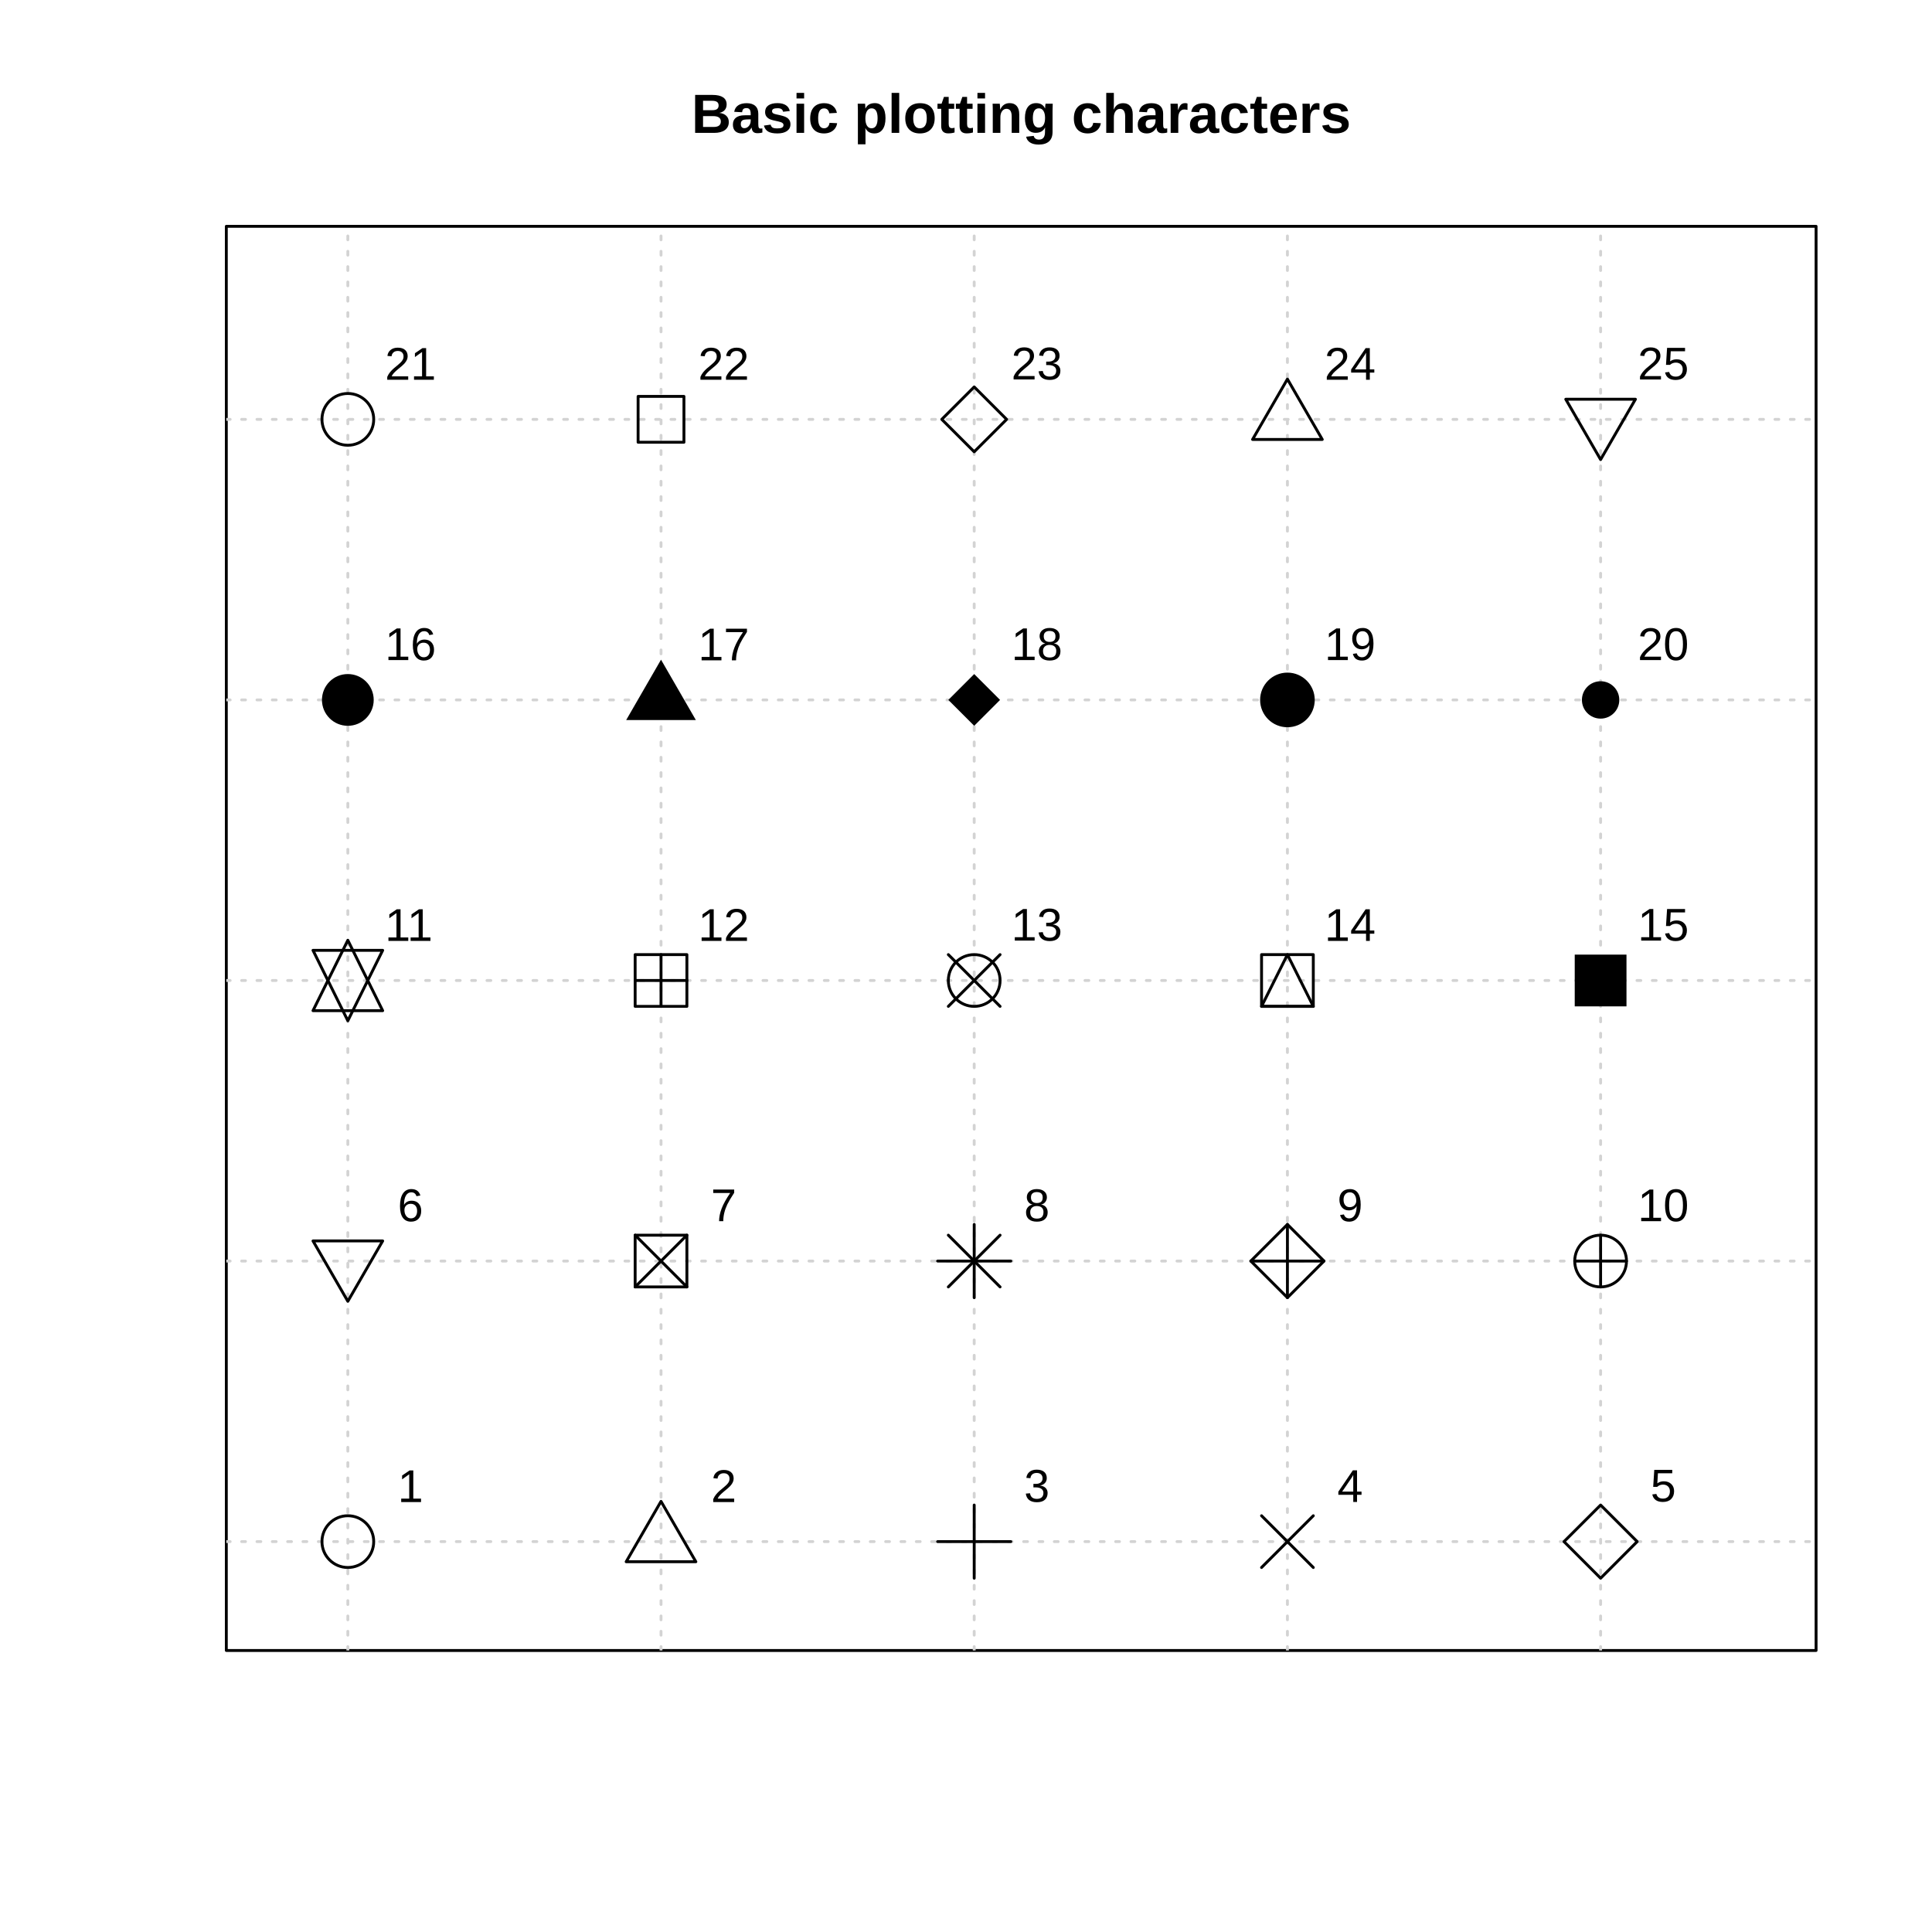
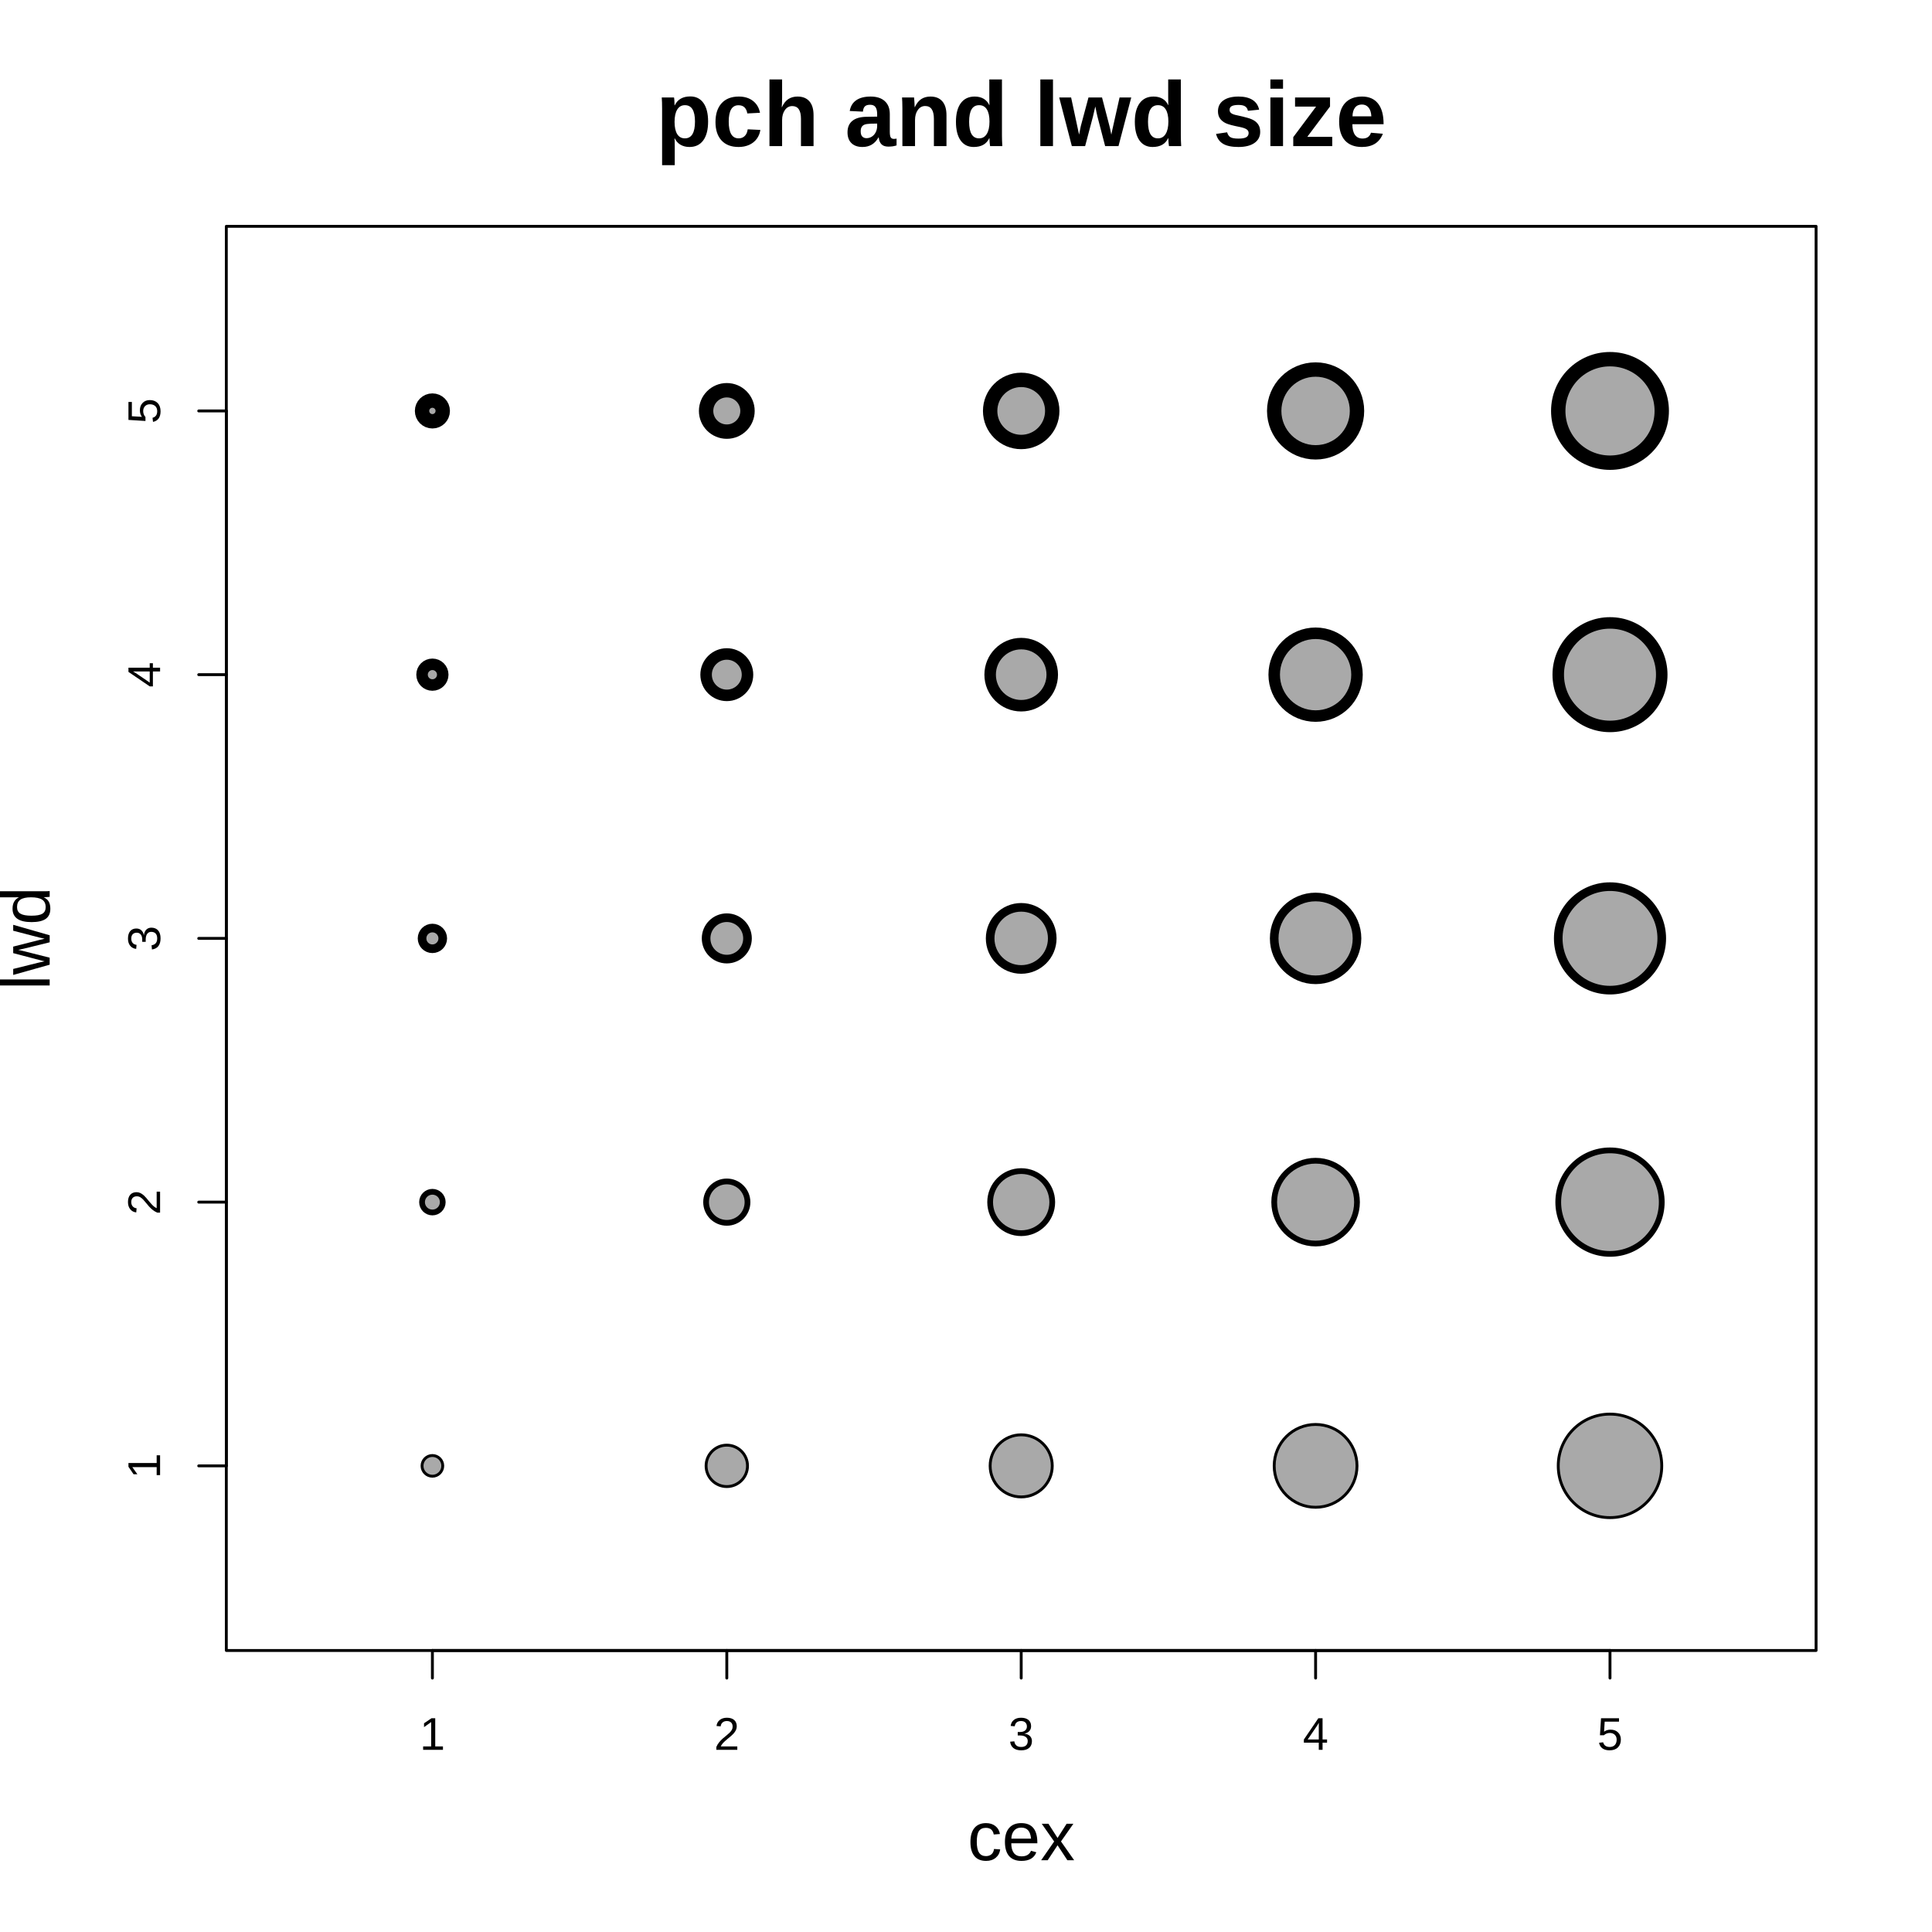
<svg xmlns="http://www.w3.org/2000/svg" viewBox="0 0 504.00 504.00">
  <defs>
    <style type="text/css">
    line, polyline, polygon, path, rect, circle {
      fill: none;
      stroke: #000000;
      stroke-linecap: round;
      stroke-linejoin: round;
      stroke-miterlimit: 10.00;
    }
  </style>
  </defs>
  <rect width="100%" height="100%" style="stroke: none; fill: #FFFFFF;" />
+   <line x1="112.80" y1="430.56" x2="420.00" y2="430.56" style="stroke-width: 0.75;" />
+   <line x1="112.80" y1="430.56" x2="112.80" y2="437.76" style="stroke-width: 0.75;" />
+   <line x1="189.60" y1="430.56" x2="189.60" y2="437.76" style="stroke-width: 0.75;" />
+   <line x1="266.40" y1="430.56" x2="266.40" y2="437.76" style="stroke-width: 0.75;" />
+   <line x1="343.20" y1="430.56" x2="343.20" y2="437.76" style="stroke-width: 0.75;" />
+   <line x1="420.00" y1="430.56" x2="420.00" y2="437.76" style="stroke-width: 0.75;" />
+   <text x="109.46" y="456.48" style="font-size: 12.00px; font-family: Arial;" textLength="6.67px" lengthAdjust="spacingAndGlyphs">1</text>
+   <text x="186.26" y="456.48" style="font-size: 12.00px; font-family: Arial;" textLength="6.67px" lengthAdjust="spacingAndGlyphs">2</text>
+   <text x="263.06" y="456.48" style="font-size: 12.00px; font-family: Arial;" textLength="6.67px" lengthAdjust="spacingAndGlyphs">3</text>
+   <text x="339.86" y="456.48" style="font-size: 12.00px; font-family: Arial;" textLength="6.67px" lengthAdjust="spacingAndGlyphs">4</text>
+   <text x="416.66" y="456.48" style="font-size: 12.00px; font-family: Arial;" textLength="6.67px" lengthAdjust="spacingAndGlyphs">5</text>
+   <line x1="59.04" y1="382.40" x2="59.04" y2="107.20" style="stroke-width: 0.75;" />
+   <line x1="59.04" y1="382.40" x2="51.84" y2="382.40" style="stroke-width: 0.75;" />
+   <line x1="59.04" y1="313.60" x2="51.84" y2="313.60" style="stroke-width: 0.75;" />
+   <line x1="59.04" y1="244.80" x2="51.84" y2="244.80" style="stroke-width: 0.75;" />
+   <line x1="59.04" y1="176.00" x2="51.84" y2="176.00" style="stroke-width: 0.75;" />
+   <line x1="59.04" y1="107.20" x2="51.84" y2="107.20" style="stroke-width: 0.75;" />
+   <text transform="translate(41.76,385.74) rotate(-90)" style="font-size: 12.00px; font-family: Arial;" textLength="6.67px" lengthAdjust="spacingAndGlyphs">1</text>
+   <text transform="translate(41.76,316.94) rotate(-90)" style="font-size: 12.00px; font-family: Arial;" textLength="6.67px" lengthAdjust="spacingAndGlyphs">2</text>
+   <text transform="translate(41.76,248.14) rotate(-90)" style="font-size: 12.00px; font-family: Arial;" textLength="6.67px" lengthAdjust="spacingAndGlyphs">3</text>
+   <text transform="translate(41.76,179.34) rotate(-90)" style="font-size: 12.00px; font-family: Arial;" textLength="6.67px" lengthAdjust="spacingAndGlyphs">4</text>
+   <text transform="translate(41.76,110.54) rotate(-90)" style="font-size: 12.00px; font-family: Arial;" textLength="6.67px" lengthAdjust="spacingAndGlyphs">5</text>
  <polyline points="59.04,430.56 473.76,430.56 473.76,59.04 59.04,59.04 59.04,430.56 " style="stroke-width: 0.75;" />
-   <text x="180.37" y="34.67" style="font-size: 14.40px; font-weight: bold; font-family: Arial;" textLength="172.05px" lengthAdjust="spacingAndGlyphs">Basic plotting characters</text>
+   <text x="171.05" y="38.11" style="font-size: 24.00px; font-weight: bold; font-family: Arial;" textLength="190.70px" lengthAdjust="spacingAndGlyphs">pch and lwd size</text>
+   <text x="252.39" y="485.28" style="font-size: 18.00px; font-family: Arial;" textLength="28.01px" lengthAdjust="spacingAndGlyphs">cex</text>
+   <text transform="translate(12.96,258.30) rotate(-90)" style="font-size: 18.00px; font-family: Arial;" textLength="27.01px" lengthAdjust="spacingAndGlyphs">lwd</text>
  <defs>
    <clipPath id="cpNTkuMDR8NDczLjc2fDQzMC41Nnw1OS4wNA==">
      <rect x="59.04" y="59.04" width="414.72" height="371.52" />
    </clipPath>
  </defs>
-   <line x1="90.74" y1="430.56" x2="90.74" y2="59.04" style="stroke-width: 0.75; stroke: #D3D3D3; stroke-dasharray: 1.00,3.00;" clip-path="url(#cpNTkuMDR8NDczLjc2fDQzMC41Nnw1OS4wNA==)" />
-   <line x1="172.44" y1="430.56" x2="172.44" y2="59.04" style="stroke-width: 0.75; stroke: #D3D3D3; stroke-dasharray: 1.00,3.00;" clip-path="url(#cpNTkuMDR8NDczLjc2fDQzMC41Nnw1OS4wNA==)" />
-   <line x1="254.14" y1="430.56" x2="254.14" y2="59.04" style="stroke-width: 0.75; stroke: #D3D3D3; stroke-dasharray: 1.00,3.00;" clip-path="url(#cpNTkuMDR8NDczLjc2fDQzMC41Nnw1OS4wNA==)" />
-   <line x1="335.85" y1="430.56" x2="335.85" y2="59.04" style="stroke-width: 0.75; stroke: #D3D3D3; stroke-dasharray: 1.00,3.00;" clip-path="url(#cpNTkuMDR8NDczLjc2fDQzMC41Nnw1OS4wNA==)" />
-   <line x1="417.55" y1="430.56" x2="417.55" y2="59.04" style="stroke-width: 0.75; stroke: #D3D3D3; stroke-dasharray: 1.00,3.00;" clip-path="url(#cpNTkuMDR8NDczLjc2fDQzMC41Nnw1OS4wNA==)" />
-   <line x1="59.04" y1="402.16" x2="473.76" y2="402.16" style="stroke-width: 0.75; stroke: #D3D3D3; stroke-dasharray: 1.00,3.00;" clip-path="url(#cpNTkuMDR8NDczLjc2fDQzMC41Nnw1OS4wNA==)" />
-   <line x1="59.04" y1="328.97" x2="473.76" y2="328.97" style="stroke-width: 0.75; stroke: #D3D3D3; stroke-dasharray: 1.00,3.00;" clip-path="url(#cpNTkuMDR8NDczLjc2fDQzMC41Nnw1OS4wNA==)" />
-   <line x1="59.04" y1="255.78" x2="473.76" y2="255.78" style="stroke-width: 0.75; stroke: #D3D3D3; stroke-dasharray: 1.00,3.00;" clip-path="url(#cpNTkuMDR8NDczLjc2fDQzMC41Nnw1OS4wNA==)" />
-   <line x1="59.04" y1="182.59" x2="473.76" y2="182.59" style="stroke-width: 0.75; stroke: #D3D3D3; stroke-dasharray: 1.00,3.00;" clip-path="url(#cpNTkuMDR8NDczLjc2fDQzMC41Nnw1OS4wNA==)" />
-   <line x1="59.04" y1="109.40" x2="473.76" y2="109.40" style="stroke-width: 0.75; stroke: #D3D3D3; stroke-dasharray: 1.00,3.00;" clip-path="url(#cpNTkuMDR8NDczLjc2fDQzMC41Nnw1OS4wNA==)" />
-   <circle cx="90.74" cy="402.16" r="6.75" style="stroke-width: 0.75;" clip-path="url(#cpNTkuMDR8NDczLjc2fDQzMC41Nnw1OS4wNA==)" />
-   <polyline points="172.44,391.66 181.53,407.41 163.35,407.41 172.44,391.66 " style="stroke-width: 0.75;" clip-path="url(#cpNTkuMDR8NDczLjc2fDQzMC41Nnw1OS4wNA==)" />
-   <line x1="244.60" y1="402.16" x2="263.69" y2="402.16" style="stroke-width: 0.75;" clip-path="url(#cpNTkuMDR8NDczLjc2fDQzMC41Nnw1OS4wNA==)" />
-   <line x1="254.14" y1="411.71" x2="254.14" y2="392.62" style="stroke-width: 0.75;" clip-path="url(#cpNTkuMDR8NDczLjc2fDQzMC41Nnw1OS4wNA==)" />
-   <line x1="329.10" y1="408.91" x2="342.60" y2="395.41" style="stroke-width: 0.75;" clip-path="url(#cpNTkuMDR8NDczLjc2fDQzMC41Nnw1OS4wNA==)" />
-   <line x1="329.10" y1="395.41" x2="342.60" y2="408.91" style="stroke-width: 0.75;" clip-path="url(#cpNTkuMDR8NDczLjc2fDQzMC41Nnw1OS4wNA==)" />
-   <polyline points="408.00,402.16 417.55,392.62 427.09,402.16 417.55,411.71 408.00,402.16 " style="stroke-width: 0.75;" clip-path="url(#cpNTkuMDR8NDczLjc2fDQzMC41Nnw1OS4wNA==)" />
-   <polyline points="90.74,339.47 99.83,323.72 81.65,323.72 90.74,339.47 " style="stroke-width: 0.75;" clip-path="url(#cpNTkuMDR8NDczLjc2fDQzMC41Nnw1OS4wNA==)" />
-   <rect x="165.69" y="322.22" width="13.50" height="13.50" style="stroke-width: 0.75;" clip-path="url(#cpNTkuMDR8NDczLjc2fDQzMC41Nnw1OS4wNA==)" />
-   <line x1="165.69" y1="335.72" x2="179.19" y2="322.22" style="stroke-width: 0.75;" clip-path="url(#cpNTkuMDR8NDczLjc2fDQzMC41Nnw1OS4wNA==)" />
-   <line x1="165.69" y1="322.22" x2="179.19" y2="335.72" style="stroke-width: 0.75;" clip-path="url(#cpNTkuMDR8NDczLjc2fDQzMC41Nnw1OS4wNA==)" />
-   <line x1="247.39" y1="335.72" x2="260.89" y2="322.22" style="stroke-width: 0.75;" clip-path="url(#cpNTkuMDR8NDczLjc2fDQzMC41Nnw1OS4wNA==)" />
-   <line x1="247.39" y1="322.22" x2="260.89" y2="335.72" style="stroke-width: 0.75;" clip-path="url(#cpNTkuMDR8NDczLjc2fDQzMC41Nnw1OS4wNA==)" />
-   <line x1="244.60" y1="328.97" x2="263.69" y2="328.97" style="stroke-width: 0.75;" clip-path="url(#cpNTkuMDR8NDczLjc2fDQzMC41Nnw1OS4wNA==)" />
-   <line x1="254.14" y1="338.52" x2="254.14" y2="319.42" style="stroke-width: 0.75;" clip-path="url(#cpNTkuMDR8NDczLjc2fDQzMC41Nnw1OS4wNA==)" />
-   <line x1="326.30" y1="328.97" x2="345.39" y2="328.97" style="stroke-width: 0.75;" clip-path="url(#cpNTkuMDR8NDczLjc2fDQzMC41Nnw1OS4wNA==)" />
-   <line x1="335.85" y1="338.52" x2="335.85" y2="319.42" style="stroke-width: 0.75;" clip-path="url(#cpNTkuMDR8NDczLjc2fDQzMC41Nnw1OS4wNA==)" />
-   <polyline points="326.30,328.97 335.85,319.42 345.39,328.97 335.85,338.52 326.30,328.97 " style="stroke-width: 0.75;" clip-path="url(#cpNTkuMDR8NDczLjc2fDQzMC41Nnw1OS4wNA==)" />
-   <circle cx="417.55" cy="328.97" r="6.75" style="stroke-width: 0.75;" clip-path="url(#cpNTkuMDR8NDczLjc2fDQzMC41Nnw1OS4wNA==)" />
-   <line x1="410.80" y1="328.97" x2="424.30" y2="328.97" style="stroke-width: 0.75;" clip-path="url(#cpNTkuMDR8NDczLjc2fDQzMC41Nnw1OS4wNA==)" />
-   <line x1="417.55" y1="335.72" x2="417.55" y2="322.22" style="stroke-width: 0.75;" clip-path="url(#cpNTkuMDR8NDczLjc2fDQzMC41Nnw1OS4wNA==)" />
-   <polyline points="90.74,266.28 99.83,247.91 81.65,247.91 90.74,266.28 " style="stroke-width: 0.75;" clip-path="url(#cpNTkuMDR8NDczLjc2fDQzMC41Nnw1OS4wNA==)" />
-   <polyline points="90.74,245.28 99.83,263.65 81.65,263.65 90.74,245.28 " style="stroke-width: 0.75;" clip-path="url(#cpNTkuMDR8NDczLjc2fDQzMC41Nnw1OS4wNA==)" />
-   <line x1="165.69" y1="255.78" x2="179.19" y2="255.78" style="stroke-width: 0.75;" clip-path="url(#cpNTkuMDR8NDczLjc2fDQzMC41Nnw1OS4wNA==)" />
-   <line x1="172.44" y1="262.53" x2="172.44" y2="249.03" style="stroke-width: 0.75;" clip-path="url(#cpNTkuMDR8NDczLjc2fDQzMC41Nnw1OS4wNA==)" />
-   <rect x="165.69" y="249.03" width="13.50" height="13.50" style="stroke-width: 0.75;" clip-path="url(#cpNTkuMDR8NDczLjc2fDQzMC41Nnw1OS4wNA==)" />
-   <circle cx="254.14" cy="255.78" r="6.75" style="stroke-width: 0.75;" clip-path="url(#cpNTkuMDR8NDczLjc2fDQzMC41Nnw1OS4wNA==)" />
-   <line x1="247.39" y1="262.53" x2="260.89" y2="249.03" style="stroke-width: 0.75;" clip-path="url(#cpNTkuMDR8NDczLjc2fDQzMC41Nnw1OS4wNA==)" />
-   <line x1="247.39" y1="249.03" x2="260.89" y2="262.53" style="stroke-width: 0.75;" clip-path="url(#cpNTkuMDR8NDczLjc2fDQzMC41Nnw1OS4wNA==)" />
-   <polyline points="335.85,249.03 342.60,262.53 329.10,262.53 335.85,249.03 " style="stroke-width: 0.75;" clip-path="url(#cpNTkuMDR8NDczLjc2fDQzMC41Nnw1OS4wNA==)" />
-   <rect x="329.10" y="249.03" width="13.50" height="13.50" style="stroke-width: 0.75;" clip-path="url(#cpNTkuMDR8NDczLjc2fDQzMC41Nnw1OS4wNA==)" />
-   <polygon points="410.80,262.53 424.30,262.53 424.30,249.03 410.80,249.03 " style="stroke-width: 0.75; stroke: none; fill: #000000;" clip-path="url(#cpNTkuMDR8NDczLjc2fDQzMC41Nnw1OS4wNA==)" />
-   <circle cx="90.74" cy="182.59" r="6.75" style="stroke-width: 0.75; stroke: none; fill: #000000;" clip-path="url(#cpNTkuMDR8NDczLjc2fDQzMC41Nnw1OS4wNA==)" />
-   <polygon points="172.44,172.09 181.53,187.84 163.35,187.84 " style="stroke-width: 0.75; stroke: none; fill: #000000;" clip-path="url(#cpNTkuMDR8NDczLjc2fDQzMC41Nnw1OS4wNA==)" />
-   <polygon points="247.39,182.59 254.14,175.84 260.89,182.59 254.14,189.34 " style="stroke-width: 0.75; stroke: none; fill: #000000;" clip-path="url(#cpNTkuMDR8NDczLjc2fDQzMC41Nnw1OS4wNA==)" />
-   <circle cx="335.85" cy="182.59" r="6.75" style="stroke-width: 0.75; fill: #000000;" clip-path="url(#cpNTkuMDR8NDczLjc2fDQzMC41Nnw1OS4wNA==)" />
-   <circle cx="417.55" cy="182.59" r="4.50" style="stroke-width: 0.75; fill: #000000;" clip-path="url(#cpNTkuMDR8NDczLjc2fDQzMC41Nnw1OS4wNA==)" />
-   <circle cx="90.74" cy="109.40" r="6.75" style="stroke-width: 0.75;" clip-path="url(#cpNTkuMDR8NDczLjc2fDQzMC41Nnw1OS4wNA==)" />
-   <rect x="166.46" y="103.41" width="11.96" height="11.96" style="stroke-width: 0.75;" clip-path="url(#cpNTkuMDR8NDczLjc2fDQzMC41Nnw1OS4wNA==)" />
-   <polyline points="254.14,117.86 262.60,109.40 254.14,100.94 245.68,109.40 254.14,117.86 " style="stroke-width: 0.75;" clip-path="url(#cpNTkuMDR8NDczLjc2fDQzMC41Nnw1OS4wNA==)" />
-   <polyline points="335.85,98.90 344.94,114.64 326.76,114.64 335.85,98.90 " style="stroke-width: 0.75;" clip-path="url(#cpNTkuMDR8NDczLjc2fDQzMC41Nnw1OS4wNA==)" />
-   <polyline points="417.55,119.89 426.64,104.15 408.46,104.15 417.55,119.89 " style="stroke-width: 0.75;" clip-path="url(#cpNTkuMDR8NDczLjc2fDQzMC41Nnw1OS4wNA==)" />
-   <g clip-path="url(#cpNTkuMDR8NDczLjc2fDQzMC41Nnw1OS4wNA==)">
-     <text x="103.74" y="391.84" style="font-size: 12.00px; font-family: Arial;" textLength="6.67px" lengthAdjust="spacingAndGlyphs">1</text>
-   </g>
-   <g clip-path="url(#cpNTkuMDR8NDczLjc2fDQzMC41Nnw1OS4wNA==)">
-     <text x="185.45" y="391.84" style="font-size: 12.00px; font-family: Arial;" textLength="6.67px" lengthAdjust="spacingAndGlyphs">2</text>
-   </g>
-   <g clip-path="url(#cpNTkuMDR8NDczLjc2fDQzMC41Nnw1OS4wNA==)">
-     <text x="267.15" y="391.76" style="font-size: 12.00px; font-family: Arial;" textLength="6.67px" lengthAdjust="spacingAndGlyphs">3</text>
-   </g>
-   <g clip-path="url(#cpNTkuMDR8NDczLjc2fDQzMC41Nnw1OS4wNA==)">
-     <text x="348.85" y="391.82" style="font-size: 12.00px; font-family: Arial;" textLength="6.67px" lengthAdjust="spacingAndGlyphs">4</text>
-   </g>
-   <g clip-path="url(#cpNTkuMDR8NDczLjc2fDQzMC41Nnw1OS4wNA==)">
-     <text x="430.55" y="391.69" style="font-size: 12.00px; font-family: Arial;" textLength="6.67px" lengthAdjust="spacingAndGlyphs">5</text>
-   </g>
-   <g clip-path="url(#cpNTkuMDR8NDczLjc2fDQzMC41Nnw1OS4wNA==)">
-     <text x="103.74" y="318.57" style="font-size: 12.00px; font-family: Arial;" textLength="6.67px" lengthAdjust="spacingAndGlyphs">6</text>
-   </g>
-   <g clip-path="url(#cpNTkuMDR8NDczLjc2fDQzMC41Nnw1OS4wNA==)">
-     <text x="185.45" y="318.57" style="font-size: 12.00px; font-family: Arial;" textLength="6.67px" lengthAdjust="spacingAndGlyphs">7</text>
-   </g>
-   <g clip-path="url(#cpNTkuMDR8NDczLjc2fDQzMC41Nnw1OS4wNA==)">
-     <text x="267.15" y="318.57" style="font-size: 12.00px; font-family: Arial;" textLength="6.67px" lengthAdjust="spacingAndGlyphs">8</text>
-   </g>
-   <g clip-path="url(#cpNTkuMDR8NDczLjc2fDQzMC41Nnw1OS4wNA==)">
-     <text x="348.85" y="318.57" style="font-size: 12.00px; font-family: Arial;" textLength="6.67px" lengthAdjust="spacingAndGlyphs">9</text>
-   </g>
-   <g clip-path="url(#cpNTkuMDR8NDczLjc2fDQzMC41Nnw1OS4wNA==)">
-     <text x="427.22" y="318.57" style="font-size: 12.00px; font-family: Arial;" textLength="13.35px" lengthAdjust="spacingAndGlyphs">10</text>
-   </g>
-   <g clip-path="url(#cpNTkuMDR8NDczLjc2fDQzMC41Nnw1OS4wNA==)">
-     <text x="100.41" y="245.45" style="font-size: 12.00px; font-family: Arial;" textLength="13.35px" lengthAdjust="spacingAndGlyphs">11</text>
-   </g>
-   <g clip-path="url(#cpNTkuMDR8NDczLjc2fDQzMC41Nnw1OS4wNA==)">
-     <text x="182.11" y="245.45" style="font-size: 12.00px; font-family: Arial;" textLength="13.35px" lengthAdjust="spacingAndGlyphs">12</text>
-   </g>
-   <g clip-path="url(#cpNTkuMDR8NDczLjc2fDQzMC41Nnw1OS4wNA==)">
-     <text x="263.81" y="245.38" style="font-size: 12.00px; font-family: Arial;" textLength="13.35px" lengthAdjust="spacingAndGlyphs">13</text>
-   </g>
-   <g clip-path="url(#cpNTkuMDR8NDczLjc2fDQzMC41Nnw1OS4wNA==)">
-     <text x="345.51" y="245.45" style="font-size: 12.00px; font-family: Arial;" textLength="13.35px" lengthAdjust="spacingAndGlyphs">14</text>
-   </g>
-   <g clip-path="url(#cpNTkuMDR8NDczLjc2fDQzMC41Nnw1OS4wNA==)">
-     <text x="427.22" y="245.38" style="font-size: 12.00px; font-family: Arial;" textLength="13.35px" lengthAdjust="spacingAndGlyphs">15</text>
-   </g>
-   <g clip-path="url(#cpNTkuMDR8NDczLjc2fDQzMC41Nnw1OS4wNA==)">
-     <text x="100.41" y="172.19" style="font-size: 12.00px; font-family: Arial;" textLength="13.35px" lengthAdjust="spacingAndGlyphs">16</text>
-   </g>
-   <g clip-path="url(#cpNTkuMDR8NDczLjc2fDQzMC41Nnw1OS4wNA==)">
-     <text x="182.11" y="172.26" style="font-size: 12.00px; font-family: Arial;" textLength="13.35px" lengthAdjust="spacingAndGlyphs">17</text>
-   </g>
-   <g clip-path="url(#cpNTkuMDR8NDczLjc2fDQzMC41Nnw1OS4wNA==)">
-     <text x="263.81" y="172.19" style="font-size: 12.00px; font-family: Arial;" textLength="13.35px" lengthAdjust="spacingAndGlyphs">18</text>
-   </g>
-   <g clip-path="url(#cpNTkuMDR8NDczLjc2fDQzMC41Nnw1OS4wNA==)">
-     <text x="345.51" y="172.19" style="font-size: 12.00px; font-family: Arial;" textLength="13.35px" lengthAdjust="spacingAndGlyphs">19</text>
-   </g>
-   <g clip-path="url(#cpNTkuMDR8NDczLjc2fDQzMC41Nnw1OS4wNA==)">
-     <text x="427.22" y="172.19" style="font-size: 12.00px; font-family: Arial;" textLength="13.35px" lengthAdjust="spacingAndGlyphs">20</text>
-   </g>
-   <g clip-path="url(#cpNTkuMDR8NDczLjc2fDQzMC41Nnw1OS4wNA==)">
-     <text x="100.41" y="99.07" style="font-size: 12.00px; font-family: Arial;" textLength="13.35px" lengthAdjust="spacingAndGlyphs">21</text>
-   </g>
-   <g clip-path="url(#cpNTkuMDR8NDczLjc2fDQzMC41Nnw1OS4wNA==)">
-     <text x="182.11" y="99.07" style="font-size: 12.00px; font-family: Arial;" textLength="13.35px" lengthAdjust="spacingAndGlyphs">22</text>
-   </g>
-   <g clip-path="url(#cpNTkuMDR8NDczLjc2fDQzMC41Nnw1OS4wNA==)">
-     <text x="263.81" y="98.99" style="font-size: 12.00px; font-family: Arial;" textLength="13.35px" lengthAdjust="spacingAndGlyphs">23</text>
-   </g>
-   <g clip-path="url(#cpNTkuMDR8NDczLjc2fDQzMC41Nnw1OS4wNA==)">
-     <text x="345.51" y="99.07" style="font-size: 12.00px; font-family: Arial;" textLength="13.35px" lengthAdjust="spacingAndGlyphs">24</text>
-   </g>
-   <g clip-path="url(#cpNTkuMDR8NDczLjc2fDQzMC41Nnw1OS4wNA==)">
-     <text x="427.22" y="99.00" style="font-size: 12.00px; font-family: Arial;" textLength="13.35px" lengthAdjust="spacingAndGlyphs">25</text>
-   </g>
+   <circle cx="112.80" cy="382.40" r="2.70" style="stroke-width: 0.75; stroke: none; fill: #A9A9A9;" clip-path="url(#cpNTkuMDR8NDczLjc2fDQzMC41Nnw1OS4wNA==)" />
+   <circle cx="189.60" cy="382.40" r="5.40" style="stroke-width: 0.75; stroke: none; fill: #A9A9A9;" clip-path="url(#cpNTkuMDR8NDczLjc2fDQzMC41Nnw1OS4wNA==)" />
+   <circle cx="266.40" cy="382.40" r="8.10" style="stroke-width: 0.75; stroke: none; fill: #A9A9A9;" clip-path="url(#cpNTkuMDR8NDczLjc2fDQzMC41Nnw1OS4wNA==)" />
+   <circle cx="343.20" cy="382.40" r="10.80" style="stroke-width: 0.75; stroke: none; fill: #A9A9A9;" clip-path="url(#cpNTkuMDR8NDczLjc2fDQzMC41Nnw1OS4wNA==)" />
+   <circle cx="420.00" cy="382.40" r="13.50" style="stroke-width: 0.75; stroke: none; fill: #A9A9A9;" clip-path="url(#cpNTkuMDR8NDczLjc2fDQzMC41Nnw1OS4wNA==)" />
+   <circle cx="112.80" cy="313.60" r="2.70" style="stroke-width: 0.75; stroke: none; fill: #A9A9A9;" clip-path="url(#cpNTkuMDR8NDczLjc2fDQzMC41Nnw1OS4wNA==)" />
+   <circle cx="189.60" cy="313.60" r="5.40" style="stroke-width: 0.75; stroke: none; fill: #A9A9A9;" clip-path="url(#cpNTkuMDR8NDczLjc2fDQzMC41Nnw1OS4wNA==)" />
+   <circle cx="266.40" cy="313.60" r="8.10" style="stroke-width: 0.75; stroke: none; fill: #A9A9A9;" clip-path="url(#cpNTkuMDR8NDczLjc2fDQzMC41Nnw1OS4wNA==)" />
+   <circle cx="343.20" cy="313.60" r="10.80" style="stroke-width: 0.75; stroke: none; fill: #A9A9A9;" clip-path="url(#cpNTkuMDR8NDczLjc2fDQzMC41Nnw1OS4wNA==)" />
+   <circle cx="420.00" cy="313.60" r="13.50" style="stroke-width: 0.75; stroke: none; fill: #A9A9A9;" clip-path="url(#cpNTkuMDR8NDczLjc2fDQzMC41Nnw1OS4wNA==)" />
+   <circle cx="112.80" cy="244.80" r="2.70" style="stroke-width: 0.75; stroke: none; fill: #A9A9A9;" clip-path="url(#cpNTkuMDR8NDczLjc2fDQzMC41Nnw1OS4wNA==)" />
+   <circle cx="189.60" cy="244.80" r="5.40" style="stroke-width: 0.75; stroke: none; fill: #A9A9A9;" clip-path="url(#cpNTkuMDR8NDczLjc2fDQzMC41Nnw1OS4wNA==)" />
+   <circle cx="266.40" cy="244.80" r="8.10" style="stroke-width: 0.75; stroke: none; fill: #A9A9A9;" clip-path="url(#cpNTkuMDR8NDczLjc2fDQzMC41Nnw1OS4wNA==)" />
+   <circle cx="343.20" cy="244.80" r="10.80" style="stroke-width: 0.75; stroke: none; fill: #A9A9A9;" clip-path="url(#cpNTkuMDR8NDczLjc2fDQzMC41Nnw1OS4wNA==)" />
+   <circle cx="420.00" cy="244.80" r="13.50" style="stroke-width: 0.75; stroke: none; fill: #A9A9A9;" clip-path="url(#cpNTkuMDR8NDczLjc2fDQzMC41Nnw1OS4wNA==)" />
+   <circle cx="112.80" cy="176.00" r="2.70" style="stroke-width: 0.75; stroke: none; fill: #A9A9A9;" clip-path="url(#cpNTkuMDR8NDczLjc2fDQzMC41Nnw1OS4wNA==)" />
+   <circle cx="189.60" cy="176.00" r="5.40" style="stroke-width: 0.75; stroke: none; fill: #A9A9A9;" clip-path="url(#cpNTkuMDR8NDczLjc2fDQzMC41Nnw1OS4wNA==)" />
+   <circle cx="266.40" cy="176.00" r="8.10" style="stroke-width: 0.75; stroke: none; fill: #A9A9A9;" clip-path="url(#cpNTkuMDR8NDczLjc2fDQzMC41Nnw1OS4wNA==)" />
+   <circle cx="343.20" cy="176.00" r="10.80" style="stroke-width: 0.75; stroke: none; fill: #A9A9A9;" clip-path="url(#cpNTkuMDR8NDczLjc2fDQzMC41Nnw1OS4wNA==)" />
+   <circle cx="420.00" cy="176.00" r="13.50" style="stroke-width: 0.75; stroke: none; fill: #A9A9A9;" clip-path="url(#cpNTkuMDR8NDczLjc2fDQzMC41Nnw1OS4wNA==)" />
+   <circle cx="112.80" cy="107.20" r="2.70" style="stroke-width: 0.75; stroke: none; fill: #A9A9A9;" clip-path="url(#cpNTkuMDR8NDczLjc2fDQzMC41Nnw1OS4wNA==)" />
+   <circle cx="189.60" cy="107.20" r="5.40" style="stroke-width: 0.75; stroke: none; fill: #A9A9A9;" clip-path="url(#cpNTkuMDR8NDczLjc2fDQzMC41Nnw1OS4wNA==)" />
+   <circle cx="266.40" cy="107.20" r="8.10" style="stroke-width: 0.75; stroke: none; fill: #A9A9A9;" clip-path="url(#cpNTkuMDR8NDczLjc2fDQzMC41Nnw1OS4wNA==)" />
+   <circle cx="343.20" cy="107.20" r="10.80" style="stroke-width: 0.75; stroke: none; fill: #A9A9A9;" clip-path="url(#cpNTkuMDR8NDczLjc2fDQzMC41Nnw1OS4wNA==)" />
+   <circle cx="420.00" cy="107.20" r="13.50" style="stroke-width: 0.75; stroke: none; fill: #A9A9A9;" clip-path="url(#cpNTkuMDR8NDczLjc2fDQzMC41Nnw1OS4wNA==)" />
+   <circle cx="112.80" cy="382.40" r="2.70" style="stroke-width: 0.75;" clip-path="url(#cpNTkuMDR8NDczLjc2fDQzMC41Nnw1OS4wNA==)" />
+   <circle cx="189.60" cy="382.40" r="5.40" style="stroke-width: 0.75;" clip-path="url(#cpNTkuMDR8NDczLjc2fDQzMC41Nnw1OS4wNA==)" />
+   <circle cx="266.40" cy="382.40" r="8.10" style="stroke-width: 0.75;" clip-path="url(#cpNTkuMDR8NDczLjc2fDQzMC41Nnw1OS4wNA==)" />
+   <circle cx="343.20" cy="382.40" r="10.80" style="stroke-width: 0.75;" clip-path="url(#cpNTkuMDR8NDczLjc2fDQzMC41Nnw1OS4wNA==)" />
+   <circle cx="420.00" cy="382.40" r="13.50" style="stroke-width: 0.75;" clip-path="url(#cpNTkuMDR8NDczLjc2fDQzMC41Nnw1OS4wNA==)" />
+   <circle cx="112.80" cy="313.60" r="2.70" style="stroke-width: 1.50;" clip-path="url(#cpNTkuMDR8NDczLjc2fDQzMC41Nnw1OS4wNA==)" />
+   <circle cx="189.60" cy="313.60" r="5.40" style="stroke-width: 1.50;" clip-path="url(#cpNTkuMDR8NDczLjc2fDQzMC41Nnw1OS4wNA==)" />
+   <circle cx="266.40" cy="313.60" r="8.10" style="stroke-width: 1.50;" clip-path="url(#cpNTkuMDR8NDczLjc2fDQzMC41Nnw1OS4wNA==)" />
+   <circle cx="343.20" cy="313.60" r="10.80" style="stroke-width: 1.50;" clip-path="url(#cpNTkuMDR8NDczLjc2fDQzMC41Nnw1OS4wNA==)" />
+   <circle cx="420.00" cy="313.60" r="13.50" style="stroke-width: 1.50;" clip-path="url(#cpNTkuMDR8NDczLjc2fDQzMC41Nnw1OS4wNA==)" />
+   <circle cx="112.80" cy="244.80" r="2.70" style="stroke-width: 2.25;" clip-path="url(#cpNTkuMDR8NDczLjc2fDQzMC41Nnw1OS4wNA==)" />
+   <circle cx="189.60" cy="244.80" r="5.40" style="stroke-width: 2.25;" clip-path="url(#cpNTkuMDR8NDczLjc2fDQzMC41Nnw1OS4wNA==)" />
+   <circle cx="266.40" cy="244.80" r="8.10" style="stroke-width: 2.25;" clip-path="url(#cpNTkuMDR8NDczLjc2fDQzMC41Nnw1OS4wNA==)" />
+   <circle cx="343.20" cy="244.80" r="10.80" style="stroke-width: 2.25;" clip-path="url(#cpNTkuMDR8NDczLjc2fDQzMC41Nnw1OS4wNA==)" />
+   <circle cx="420.00" cy="244.80" r="13.50" style="stroke-width: 2.25;" clip-path="url(#cpNTkuMDR8NDczLjc2fDQzMC41Nnw1OS4wNA==)" />
+   <circle cx="112.80" cy="176.00" r="2.70" style="stroke-width: 3.00;" clip-path="url(#cpNTkuMDR8NDczLjc2fDQzMC41Nnw1OS4wNA==)" />
+   <circle cx="189.60" cy="176.00" r="5.40" style="stroke-width: 3.00;" clip-path="url(#cpNTkuMDR8NDczLjc2fDQzMC41Nnw1OS4wNA==)" />
+   <circle cx="266.40" cy="176.00" r="8.10" style="stroke-width: 3.00;" clip-path="url(#cpNTkuMDR8NDczLjc2fDQzMC41Nnw1OS4wNA==)" />
+   <circle cx="343.20" cy="176.00" r="10.80" style="stroke-width: 3.00;" clip-path="url(#cpNTkuMDR8NDczLjc2fDQzMC41Nnw1OS4wNA==)" />
+   <circle cx="420.00" cy="176.00" r="13.50" style="stroke-width: 3.00;" clip-path="url(#cpNTkuMDR8NDczLjc2fDQzMC41Nnw1OS4wNA==)" />
+   <circle cx="112.80" cy="107.20" r="2.70" style="stroke-width: 3.75;" clip-path="url(#cpNTkuMDR8NDczLjc2fDQzMC41Nnw1OS4wNA==)" />
+   <circle cx="189.60" cy="107.20" r="5.40" style="stroke-width: 3.75;" clip-path="url(#cpNTkuMDR8NDczLjc2fDQzMC41Nnw1OS4wNA==)" />
+   <circle cx="266.40" cy="107.20" r="8.10" style="stroke-width: 3.75;" clip-path="url(#cpNTkuMDR8NDczLjc2fDQzMC41Nnw1OS4wNA==)" />
+   <circle cx="343.20" cy="107.20" r="10.80" style="stroke-width: 3.75;" clip-path="url(#cpNTkuMDR8NDczLjc2fDQzMC41Nnw1OS4wNA==)" />
+   <circle cx="420.00" cy="107.20" r="13.50" style="stroke-width: 3.75;" clip-path="url(#cpNTkuMDR8NDczLjc2fDQzMC41Nnw1OS4wNA==)" />
</svg>
